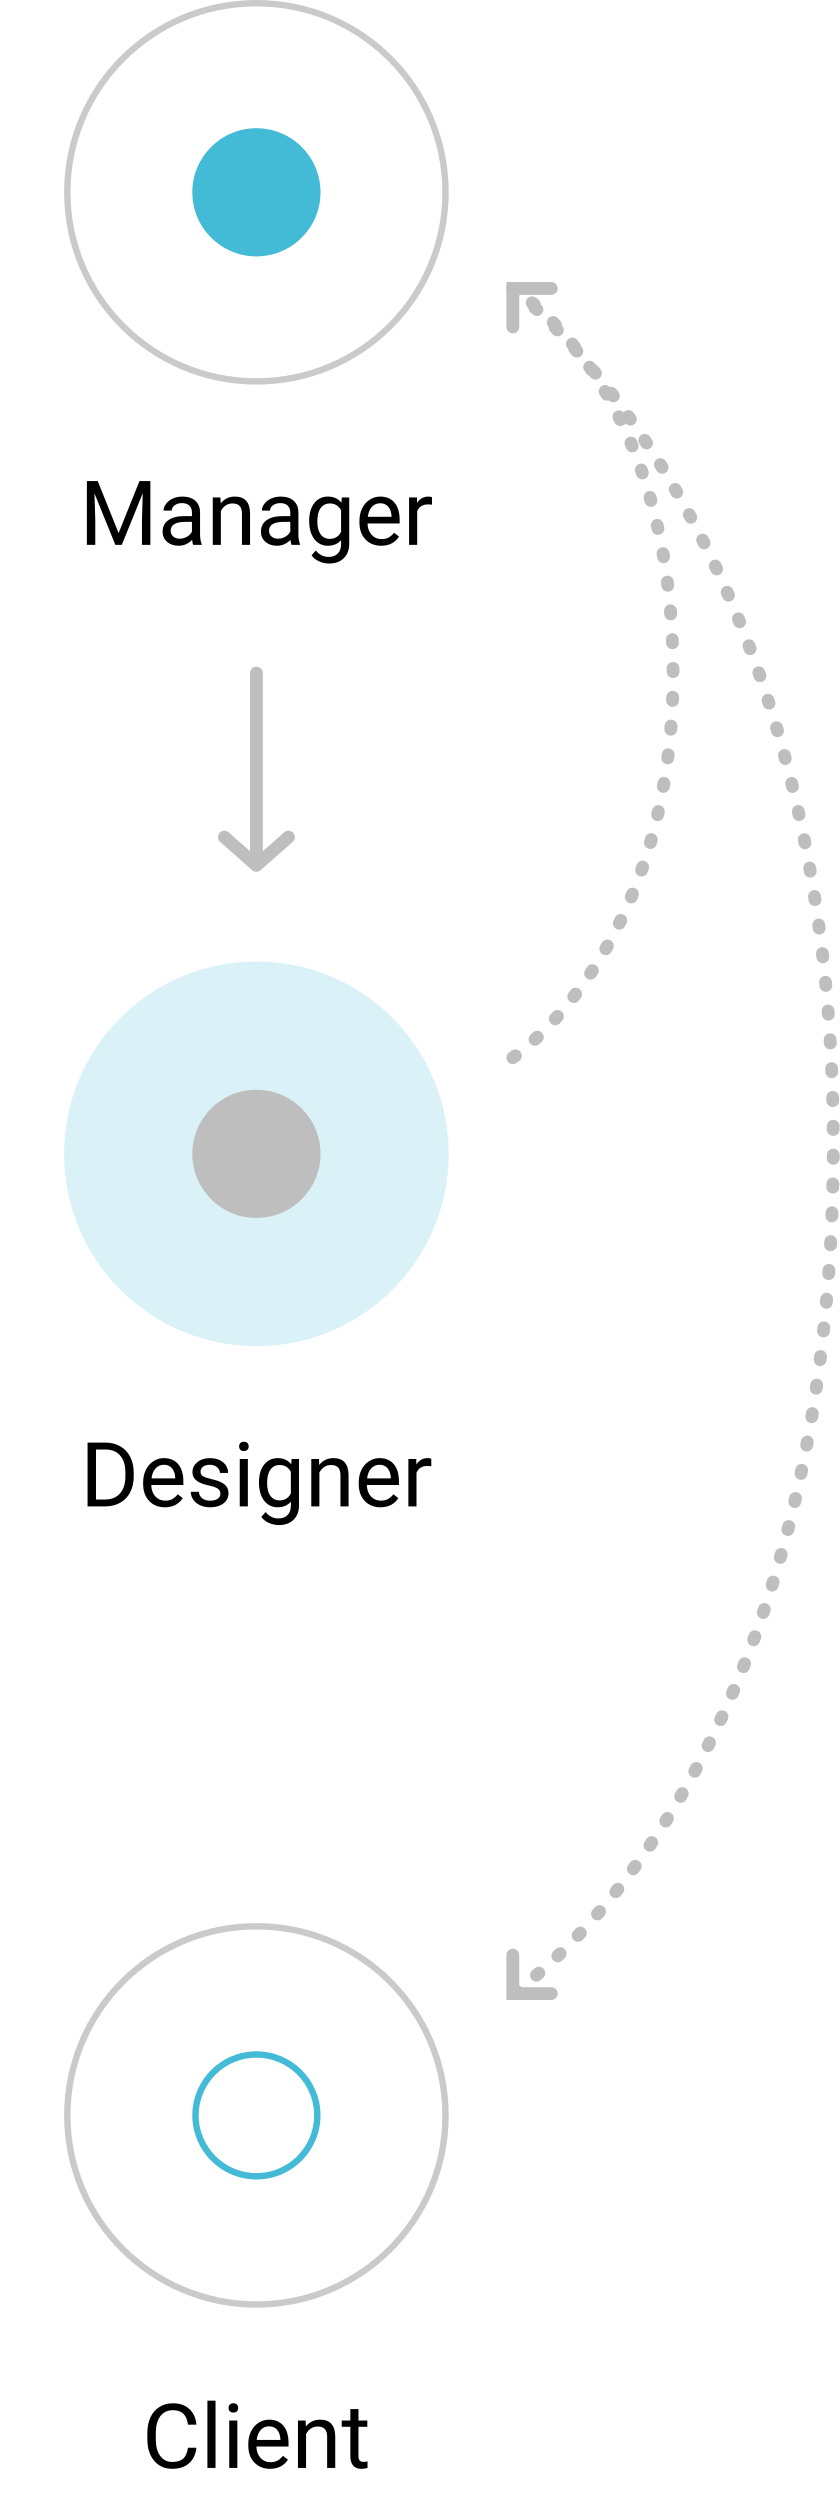
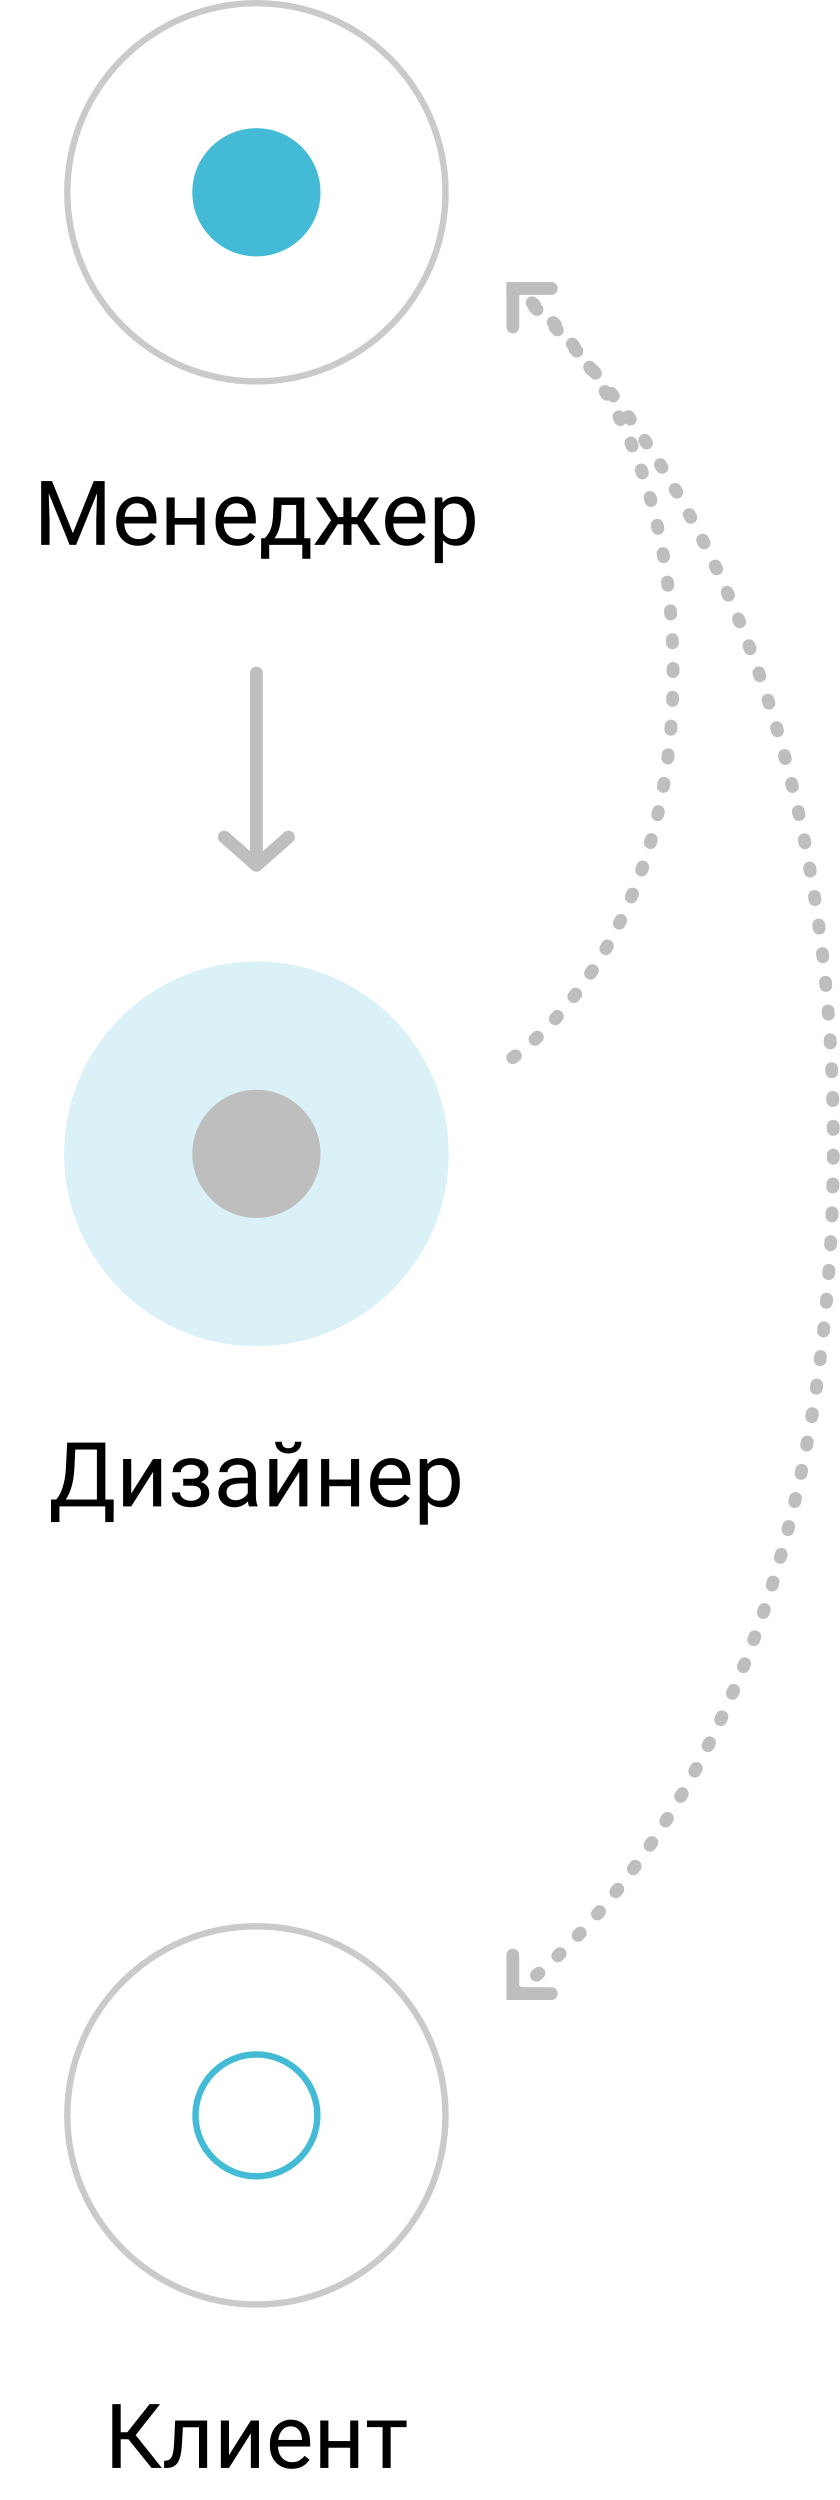
<svg xmlns="http://www.w3.org/2000/svg" width="131" height="390" viewBox="0 0 131 390" fill="none">
  <path d="M40 105L40 135M40 135L45 130.588M40 135L35 130.588" stroke="#BEBEBE" stroke-width="2" stroke-linecap="round" />
  <path d="M80 165C80 165 105 148.413 105 105C105 59.725 80 45 80 45" stroke="#BEBEBE" stroke-width="2" stroke-linecap="round" stroke-dasharray="0.5 4" />
  <path d="M80 45C80 45 130 82.563 130 178.462C130 278.473 80 311 80 311" stroke="#BEBEBE" stroke-width="2" stroke-linecap="round" stroke-dasharray="0.5 4" />
  <path d="M80 51L80 45L86 45" stroke="#BEBEBE" stroke-width="2" stroke-linecap="round" />
  <path d="M86 311L80 311L80 305" stroke="#BEBEBE" stroke-width="2" stroke-linecap="round" />
  <circle cx="40" cy="330" r="29.5" stroke="#CACACA" />
  <circle cx="40" cy="330" r="9.5" stroke="#43BAD6" />
-   <path d="M30.648 381.842C30.525 382.895 30.136 383.708 29.48 384.282C28.828 384.852 27.96 385.137 26.875 385.137C25.699 385.137 24.756 384.715 24.045 383.872C23.338 383.029 22.985 381.901 22.985 380.488V379.531C22.985 378.606 23.149 377.793 23.477 377.091C23.81 376.389 24.28 375.851 24.886 375.478C25.492 375.099 26.194 374.91 26.991 374.91C28.049 374.91 28.896 375.206 29.534 375.799C30.172 376.387 30.544 377.202 30.648 378.246H29.329C29.215 377.453 28.967 376.879 28.584 376.523C28.206 376.168 27.675 375.99 26.991 375.99C26.153 375.99 25.494 376.3 25.016 376.92C24.542 377.54 24.305 378.422 24.305 379.565V380.529C24.305 381.609 24.53 382.468 24.981 383.106C25.433 383.744 26.064 384.063 26.875 384.063C27.604 384.063 28.162 383.899 28.55 383.571C28.942 383.239 29.201 382.662 29.329 381.842H30.648ZM33.622 385H32.357V374.5H33.622V385ZM37.026 385H35.762V377.604H37.026V385ZM35.659 375.642C35.659 375.437 35.721 375.263 35.844 375.122C35.971 374.981 36.158 374.91 36.404 374.91C36.65 374.91 36.837 374.981 36.965 375.122C37.092 375.263 37.156 375.437 37.156 375.642C37.156 375.847 37.092 376.018 36.965 376.154C36.837 376.291 36.65 376.359 36.404 376.359C36.158 376.359 35.971 376.291 35.844 376.154C35.721 376.018 35.659 375.847 35.659 375.642ZM42.126 385.137C41.123 385.137 40.308 384.809 39.679 384.152C39.05 383.492 38.735 382.61 38.735 381.507V381.274C38.735 380.541 38.874 379.887 39.152 379.312C39.435 378.734 39.827 378.283 40.328 377.959C40.834 377.631 41.381 377.467 41.969 377.467C42.93 377.467 43.678 377.784 44.211 378.417C44.744 379.05 45.011 379.957 45.011 381.138V381.664H40C40.018 382.393 40.23 382.983 40.636 383.435C41.046 383.881 41.565 384.104 42.194 384.104C42.641 384.104 43.019 384.013 43.329 383.831C43.639 383.649 43.91 383.407 44.143 383.106L44.915 383.708C44.295 384.66 43.366 385.137 42.126 385.137ZM41.969 378.506C41.458 378.506 41.03 378.693 40.684 379.066C40.337 379.436 40.123 379.955 40.041 380.625H43.746V380.529C43.71 379.887 43.536 379.39 43.227 379.039C42.917 378.684 42.497 378.506 41.969 378.506ZM47.677 377.604L47.718 378.533C48.283 377.822 49.021 377.467 49.933 377.467C51.496 377.467 52.284 378.349 52.298 380.112V385H51.033V380.105C51.029 379.572 50.906 379.178 50.664 378.923C50.427 378.668 50.056 378.54 49.55 378.54C49.14 378.54 48.78 378.649 48.47 378.868C48.16 379.087 47.918 379.374 47.745 379.729V385H46.48V377.604H47.677ZM55.921 375.812V377.604H57.302V378.581H55.921V383.168C55.921 383.464 55.982 383.688 56.105 383.838C56.228 383.984 56.438 384.057 56.734 384.057C56.88 384.057 57.081 384.029 57.336 383.975V385C57.003 385.091 56.68 385.137 56.365 385.137C55.8 385.137 55.374 384.966 55.087 384.624C54.8 384.282 54.656 383.797 54.656 383.168V378.581H53.31V377.604H54.656V375.812H55.921Z" fill="black" />
+   <path d="M20.039 380.529H18.829V385H17.517V375.047H18.829V379.436H19.855L23.334 375.047H24.968L21.167 379.873L25.248 385H23.642L20.039 380.529ZM32.316 377.604V385H31.045V378.649H28.529L28.379 381.418C28.297 382.689 28.083 383.599 27.736 384.146C27.395 384.692 26.85 384.977 26.102 385H25.597V383.886L25.959 383.858C26.369 383.813 26.663 383.576 26.841 383.147C27.019 382.719 27.133 381.926 27.183 380.769L27.319 377.604H32.316ZM39.132 377.604H40.397V385H39.132V379.606L35.721 385H34.456V377.604H35.721V383.004L39.132 377.604ZM45.496 385.137C44.493 385.137 43.678 384.809 43.049 384.152C42.42 383.492 42.105 382.61 42.105 381.507V381.274C42.105 380.541 42.245 379.887 42.523 379.312C42.805 378.734 43.197 378.283 43.698 377.959C44.204 377.631 44.751 377.467 45.339 377.467C46.3 377.467 47.048 377.784 47.581 378.417C48.114 379.05 48.381 379.957 48.381 381.138V381.664H43.37C43.388 382.393 43.6 382.983 44.006 383.435C44.416 383.881 44.935 384.104 45.565 384.104C46.011 384.104 46.389 384.013 46.699 383.831C47.009 383.649 47.28 383.407 47.513 383.106L48.285 383.708C47.665 384.66 46.736 385.137 45.496 385.137ZM45.339 378.506C44.828 378.506 44.4 378.693 44.054 379.066C43.707 379.436 43.493 379.955 43.411 380.625H47.116V380.529C47.08 379.887 46.907 379.39 46.597 379.039C46.287 378.684 45.867 378.506 45.339 378.506ZM55.894 385H54.629V381.842H51.231V385H49.96V377.604H51.231V380.81H54.629V377.604H55.894V385ZM63.427 378.629H60.945V385H59.681V378.629H57.247V377.604H63.427V378.629Z" fill="black" />
  <circle cx="40" cy="30" r="29.5" stroke="#CACACA" />
  <circle cx="40" cy="30" r="10" fill="#43BAD6" />
-   <path d="M15.247 75.047L18.501 83.168L21.755 75.047H23.457V85H22.145V81.124L22.268 76.94L19 85H17.995L14.734 76.961L14.864 81.124V85H13.552V75.047H15.247ZM30.143 85C30.07 84.854 30.01 84.594 29.965 84.221C29.377 84.831 28.675 85.137 27.859 85.137C27.13 85.137 26.531 84.932 26.061 84.522C25.597 84.107 25.364 83.583 25.364 82.949C25.364 82.179 25.656 81.582 26.239 81.158C26.827 80.73 27.652 80.516 28.714 80.516H29.944V79.935C29.944 79.493 29.812 79.142 29.548 78.882C29.284 78.618 28.894 78.485 28.379 78.485C27.928 78.485 27.549 78.599 27.244 78.827C26.939 79.055 26.786 79.331 26.786 79.654H25.515C25.515 79.285 25.645 78.93 25.904 78.588C26.169 78.242 26.524 77.968 26.971 77.768C27.422 77.567 27.916 77.467 28.454 77.467C29.306 77.467 29.974 77.681 30.457 78.109C30.94 78.533 31.191 79.119 31.209 79.866V83.27C31.209 83.95 31.296 84.49 31.469 84.891V85H30.143ZM28.044 84.036C28.44 84.036 28.816 83.934 29.172 83.728C29.527 83.523 29.785 83.257 29.944 82.929V81.411H28.953C27.404 81.411 26.629 81.865 26.629 82.772C26.629 83.168 26.761 83.478 27.025 83.701C27.29 83.924 27.629 84.036 28.044 84.036ZM34.388 77.603L34.429 78.533C34.994 77.822 35.732 77.467 36.644 77.467C38.207 77.467 38.995 78.349 39.009 80.112V85H37.744V80.106C37.74 79.572 37.617 79.178 37.375 78.923C37.138 78.668 36.767 78.54 36.261 78.54C35.851 78.54 35.491 78.649 35.181 78.868C34.871 79.087 34.629 79.374 34.456 79.73V85H33.191V77.603H34.388ZM45.482 85C45.41 84.854 45.35 84.594 45.305 84.221C44.717 84.831 44.015 85.137 43.199 85.137C42.47 85.137 41.871 84.932 41.401 84.522C40.937 84.107 40.704 83.583 40.704 82.949C40.704 82.179 40.996 81.582 41.579 81.158C42.167 80.73 42.992 80.516 44.054 80.516H45.284V79.935C45.284 79.493 45.152 79.142 44.888 78.882C44.623 78.618 44.234 78.485 43.719 78.485C43.268 78.485 42.889 78.599 42.584 78.827C42.279 79.055 42.126 79.331 42.126 79.654H40.855C40.855 79.285 40.984 78.93 41.244 78.588C41.508 78.242 41.864 77.968 42.31 77.768C42.762 77.567 43.256 77.467 43.794 77.467C44.646 77.467 45.314 77.681 45.797 78.109C46.28 78.533 46.531 79.119 46.549 79.866V83.27C46.549 83.95 46.635 84.49 46.809 84.891V85H45.482ZM43.384 84.036C43.78 84.036 44.156 83.934 44.512 83.728C44.867 83.523 45.125 83.257 45.284 82.929V81.411H44.293C42.743 81.411 41.969 81.865 41.969 82.772C41.969 83.168 42.101 83.478 42.365 83.701C42.63 83.924 42.969 84.036 43.384 84.036ZM48.23 81.24C48.23 80.087 48.497 79.171 49.03 78.492C49.563 77.809 50.27 77.467 51.149 77.467C52.052 77.467 52.756 77.786 53.262 78.424L53.323 77.603H54.478V84.822C54.478 85.779 54.194 86.534 53.624 87.085C53.059 87.636 52.298 87.912 51.341 87.912C50.808 87.912 50.286 87.798 49.775 87.57C49.265 87.342 48.875 87.03 48.606 86.634L49.263 85.875C49.805 86.545 50.468 86.88 51.252 86.88C51.867 86.88 52.346 86.707 52.688 86.36C53.034 86.014 53.207 85.526 53.207 84.897V84.262C52.701 84.845 52.011 85.137 51.136 85.137C50.27 85.137 49.568 84.788 49.03 84.091C48.497 83.394 48.23 82.443 48.23 81.24ZM49.502 81.384C49.502 82.218 49.673 82.874 50.015 83.353C50.356 83.826 50.835 84.064 51.45 84.064C52.248 84.064 52.833 83.701 53.207 82.977V79.6C52.82 78.893 52.239 78.54 51.464 78.54C50.849 78.54 50.368 78.779 50.022 79.258C49.675 79.736 49.502 80.445 49.502 81.384ZM59.462 85.137C58.459 85.137 57.644 84.809 57.015 84.152C56.386 83.492 56.071 82.61 56.071 81.507V81.274C56.071 80.541 56.21 79.887 56.488 79.312C56.771 78.734 57.163 78.283 57.664 77.959C58.17 77.631 58.717 77.467 59.305 77.467C60.266 77.467 61.014 77.784 61.547 78.417C62.08 79.05 62.347 79.957 62.347 81.138V81.664H57.336C57.354 82.393 57.566 82.983 57.972 83.435C58.382 83.881 58.901 84.105 59.53 84.105C59.977 84.105 60.355 84.013 60.665 83.831C60.975 83.649 61.246 83.407 61.478 83.106L62.251 83.708C61.631 84.66 60.702 85.137 59.462 85.137ZM59.305 78.506C58.794 78.506 58.366 78.693 58.02 79.066C57.673 79.436 57.459 79.955 57.377 80.625H61.082V80.529C61.046 79.887 60.872 79.39 60.562 79.039C60.253 78.684 59.833 78.506 59.305 78.506ZM67.392 78.738C67.2 78.706 66.993 78.69 66.769 78.69C65.94 78.69 65.377 79.044 65.081 79.75V85H63.816V77.603H65.047L65.067 78.458C65.482 77.797 66.07 77.467 66.831 77.467C67.077 77.467 67.264 77.499 67.392 77.562V78.738Z" fill="black" />
+   <path d="M8.117 75.047L11.371 83.168L14.625 75.047H16.327V85H15.015V81.124L15.138 76.94L11.87 85H10.865L7.604 76.961L7.734 81.124V85H6.422V75.047H8.117ZM21.516 85.137C20.513 85.137 19.697 84.809 19.068 84.152C18.439 83.492 18.125 82.61 18.125 81.507V81.274C18.125 80.541 18.264 79.887 18.542 79.312C18.825 78.734 19.216 78.283 19.718 77.959C20.224 77.631 20.77 77.467 21.358 77.467C22.32 77.467 23.067 77.784 23.601 78.417C24.134 79.05 24.4 79.957 24.4 81.138V81.664H19.39C19.408 82.393 19.62 82.983 20.025 83.435C20.436 83.881 20.955 84.105 21.584 84.105C22.031 84.105 22.409 84.013 22.719 83.831C23.029 83.649 23.3 83.407 23.532 83.106L24.305 83.708C23.685 84.66 22.755 85.137 21.516 85.137ZM21.358 78.506C20.848 78.506 20.42 78.693 20.073 79.066C19.727 79.436 19.513 79.955 19.431 80.625H23.136V80.529C23.099 79.887 22.926 79.39 22.616 79.039C22.306 78.684 21.887 78.506 21.358 78.506ZM31.913 85H30.648V81.842H27.251V85H25.98V77.603H27.251V80.81H30.648V77.603H31.913V85ZM37.02 85.137C36.017 85.137 35.201 84.809 34.572 84.152C33.943 83.492 33.629 82.61 33.629 81.507V81.274C33.629 80.541 33.768 79.887 34.046 79.312C34.328 78.734 34.72 78.283 35.222 77.959C35.727 77.631 36.274 77.467 36.862 77.467C37.824 77.467 38.571 77.784 39.105 78.417C39.638 79.05 39.904 79.957 39.904 81.138V81.664H34.894C34.912 82.393 35.124 82.983 35.529 83.435C35.94 83.881 36.459 84.105 37.088 84.105C37.535 84.105 37.913 84.013 38.223 83.831C38.533 83.649 38.804 83.407 39.036 83.106L39.809 83.708C39.189 84.66 38.259 85.137 37.02 85.137ZM36.862 78.506C36.352 78.506 35.923 78.693 35.577 79.066C35.231 79.436 35.017 79.955 34.935 80.625H38.64V80.529C38.603 79.887 38.43 79.39 38.12 79.039C37.81 78.684 37.391 78.506 36.862 78.506ZM41.312 83.968L41.75 83.428C42.242 82.79 42.523 81.833 42.591 80.557L42.707 77.603H47.472V83.968H48.422V87.174H47.157V85H41.996V87.174H40.731L40.738 83.968H41.312ZM42.81 83.968H46.207V78.772H43.931L43.855 80.536C43.778 82.008 43.429 83.152 42.81 83.968ZM55.723 81.787H54.834V85H53.569V81.787H52.681L50.609 85H49.01L51.655 81.172L49.263 77.603H50.794L52.701 80.666H53.569V77.603H54.834V80.666H55.695L57.616 77.603H59.148L56.748 81.179L59.394 85H57.794L55.723 81.787ZM63.475 85.137C62.472 85.137 61.656 84.809 61.027 84.152C60.398 83.492 60.084 82.61 60.084 81.507V81.274C60.084 80.541 60.223 79.887 60.501 79.312C60.783 78.734 61.175 78.283 61.677 77.959C62.183 77.631 62.73 77.467 63.317 77.467C64.279 77.467 65.026 77.784 65.56 78.417C66.093 79.05 66.359 79.957 66.359 81.138V81.664H61.349C61.367 82.393 61.579 82.983 61.984 83.435C62.395 83.881 62.914 84.105 63.543 84.105C63.99 84.105 64.368 84.013 64.678 83.831C64.988 83.649 65.259 83.407 65.491 83.106L66.264 83.708C65.644 84.66 64.714 85.137 63.475 85.137ZM63.317 78.506C62.807 78.506 62.379 78.693 62.032 79.066C61.686 79.436 61.472 79.955 61.39 80.625H65.095V80.529C65.058 79.887 64.885 79.39 64.575 79.039C64.265 78.684 63.846 78.506 63.317 78.506ZM74.077 81.384C74.077 82.509 73.82 83.416 73.305 84.105C72.79 84.793 72.092 85.137 71.213 85.137C70.315 85.137 69.609 84.852 69.094 84.282V87.844H67.829V77.603H68.984L69.046 78.424C69.561 77.786 70.276 77.467 71.192 77.467C72.081 77.467 72.783 77.802 73.298 78.472C73.817 79.142 74.077 80.074 74.077 81.268V81.384ZM72.812 81.24C72.812 80.406 72.635 79.748 72.279 79.265C71.924 78.782 71.436 78.54 70.816 78.54C70.051 78.54 69.477 78.88 69.094 79.559V83.093C69.472 83.767 70.051 84.105 70.83 84.105C71.436 84.105 71.917 83.865 72.272 83.387C72.632 82.904 72.812 82.188 72.812 81.24Z" fill="black" />
  <circle opacity="0.2" cx="40" cy="180" r="30" fill="#43BAD6" />
  <circle cx="40" cy="180" r="10" fill="#BEBEBE" />
-   <path d="M13.661 235V225.047H16.471C17.337 225.047 18.102 225.238 18.768 225.621C19.433 226.004 19.946 226.549 20.306 227.255C20.67 227.961 20.855 228.772 20.859 229.688V230.324C20.859 231.263 20.677 232.086 20.312 232.792C19.953 233.498 19.435 234.041 18.761 234.419C18.091 234.797 17.309 234.991 16.416 235H13.661ZM14.974 226.127V233.927H16.355C17.366 233.927 18.152 233.612 18.713 232.983C19.278 232.354 19.561 231.459 19.561 230.297V229.716C19.561 228.586 19.294 227.708 18.761 227.084C18.232 226.455 17.48 226.136 16.505 226.127H14.974ZM25.72 235.137C24.717 235.137 23.901 234.809 23.273 234.152C22.644 233.492 22.329 232.61 22.329 231.507V231.274C22.329 230.541 22.468 229.887 22.746 229.312C23.029 228.734 23.421 228.283 23.922 227.959C24.428 227.631 24.975 227.467 25.562 227.467C26.524 227.467 27.271 227.784 27.805 228.417C28.338 229.05 28.605 229.957 28.605 231.138V231.664H23.594C23.612 232.393 23.824 232.983 24.23 233.435C24.64 233.881 25.159 234.104 25.788 234.104C26.235 234.104 26.613 234.013 26.923 233.831C27.233 233.649 27.504 233.407 27.736 233.106L28.509 233.708C27.889 234.66 26.959 235.137 25.72 235.137ZM25.562 228.506C25.052 228.506 24.624 228.693 24.277 229.066C23.931 229.436 23.717 229.955 23.635 230.625H27.34V230.529C27.303 229.887 27.13 229.39 26.82 229.039C26.51 228.684 26.091 228.506 25.562 228.506ZM34.381 233.038C34.381 232.696 34.251 232.432 33.991 232.245C33.736 232.054 33.287 231.89 32.645 231.753C32.007 231.616 31.498 231.452 31.12 231.261C30.746 231.069 30.468 230.841 30.286 230.577C30.108 230.313 30.02 229.998 30.02 229.634C30.02 229.028 30.275 228.515 30.785 228.096C31.3 227.676 31.956 227.467 32.754 227.467C33.592 227.467 34.272 227.683 34.791 228.116C35.315 228.549 35.577 229.103 35.577 229.777H34.306C34.306 229.431 34.158 229.132 33.861 228.882C33.57 228.631 33.2 228.506 32.754 228.506C32.294 228.506 31.934 228.606 31.674 228.807C31.414 229.007 31.284 229.269 31.284 229.593C31.284 229.898 31.405 230.128 31.646 230.283C31.888 230.438 32.323 230.586 32.952 230.728C33.586 230.869 34.098 231.037 34.49 231.233C34.882 231.429 35.172 231.666 35.358 231.944C35.55 232.218 35.645 232.553 35.645 232.949C35.645 233.61 35.381 234.141 34.852 234.542C34.324 234.938 33.638 235.137 32.795 235.137C32.203 235.137 31.678 235.032 31.223 234.822C30.767 234.613 30.409 234.321 30.149 233.947C29.894 233.569 29.767 233.161 29.767 232.724H31.031C31.054 233.147 31.223 233.485 31.537 233.735C31.856 233.981 32.275 234.104 32.795 234.104C33.273 234.104 33.656 234.009 33.943 233.817C34.235 233.621 34.381 233.362 34.381 233.038ZM38.667 235H37.402V227.604H38.667V235ZM37.3 225.642C37.3 225.437 37.361 225.263 37.484 225.122C37.612 224.981 37.799 224.91 38.045 224.91C38.291 224.91 38.478 224.981 38.605 225.122C38.733 225.263 38.797 225.437 38.797 225.642C38.797 225.847 38.733 226.018 38.605 226.154C38.478 226.291 38.291 226.359 38.045 226.359C37.799 226.359 37.612 226.291 37.484 226.154C37.361 226.018 37.3 225.847 37.3 225.642ZM40.397 231.24C40.397 230.087 40.663 229.171 41.196 228.492C41.73 227.809 42.436 227.467 43.315 227.467C44.218 227.467 44.922 227.786 45.428 228.424L45.489 227.604H46.645V234.822C46.645 235.779 46.36 236.534 45.79 237.085C45.225 237.636 44.464 237.912 43.507 237.912C42.974 237.912 42.452 237.798 41.941 237.57C41.431 237.342 41.041 237.03 40.773 236.634L41.429 235.875C41.971 236.545 42.634 236.88 43.418 236.88C44.033 236.88 44.512 236.707 44.853 236.36C45.2 236.014 45.373 235.526 45.373 234.897V234.262C44.867 234.845 44.177 235.137 43.302 235.137C42.436 235.137 41.734 234.788 41.196 234.091C40.663 233.394 40.397 232.443 40.397 231.24ZM41.668 231.384C41.668 232.218 41.839 232.874 42.181 233.353C42.523 233.826 43.001 234.063 43.616 234.063C44.414 234.063 44.999 233.701 45.373 232.977V229.6C44.986 228.893 44.405 228.54 43.63 228.54C43.015 228.54 42.534 228.779 42.188 229.258C41.841 229.736 41.668 230.445 41.668 231.384ZM49.755 227.604L49.796 228.533C50.361 227.822 51.099 227.467 52.011 227.467C53.574 227.467 54.362 228.349 54.376 230.112V235H53.111V230.105C53.107 229.572 52.984 229.178 52.742 228.923C52.505 228.668 52.134 228.54 51.628 228.54C51.218 228.54 50.858 228.649 50.548 228.868C50.238 229.087 49.996 229.374 49.823 229.729V235H48.559V227.604H49.755ZM59.352 235.137C58.35 235.137 57.534 234.809 56.905 234.152C56.276 233.492 55.962 232.61 55.962 231.507V231.274C55.962 230.541 56.101 229.887 56.379 229.312C56.661 228.734 57.053 228.283 57.555 227.959C58.06 227.631 58.607 227.467 59.195 227.467C60.157 227.467 60.904 227.784 61.438 228.417C61.971 229.05 62.237 229.957 62.237 231.138V231.664H57.227C57.245 232.393 57.457 232.983 57.862 233.435C58.273 233.881 58.792 234.104 59.421 234.104C59.867 234.104 60.246 234.013 60.556 233.831C60.866 233.649 61.137 233.407 61.369 233.106L62.142 233.708C61.522 234.66 60.592 235.137 59.352 235.137ZM59.195 228.506C58.685 228.506 58.257 228.693 57.91 229.066C57.564 229.436 57.35 229.955 57.268 230.625H60.973V230.529C60.936 229.887 60.763 229.39 60.453 229.039C60.143 228.684 59.724 228.506 59.195 228.506ZM67.282 228.738C67.091 228.706 66.883 228.69 66.66 228.69C65.831 228.69 65.268 229.044 64.972 229.75V235H63.707V227.604H64.938L64.958 228.458C65.373 227.797 65.961 227.467 66.722 227.467C66.968 227.467 67.155 227.499 67.282 227.562V228.738Z" fill="black" />
+   <path d="M17.722 237.44H16.416V235H9.272V237.447H7.96L7.953 233.927H8.767C9.195 233.444 9.535 232.797 9.785 231.985C10.04 231.17 10.2 230.276 10.264 229.306L10.482 225.047H16.436V233.927H17.735L17.722 237.44ZM10.264 233.927H15.117V226.127H11.747L11.604 229.053C11.544 230.197 11.392 231.172 11.146 231.979C10.904 232.785 10.61 233.435 10.264 233.927ZM23.881 227.604H25.145V235H23.881V229.606L20.47 235H19.205V227.604H20.47V233.004L23.881 227.604ZM31.243 229.627C31.243 229.281 31.111 229.007 30.847 228.807C30.582 228.602 30.22 228.499 29.76 228.499C29.313 228.499 28.939 228.615 28.639 228.848C28.342 229.08 28.194 229.354 28.194 229.668H26.936C26.936 229.025 27.205 228.499 27.743 228.089C28.281 227.679 28.953 227.474 29.76 227.474C30.626 227.474 31.3 227.66 31.783 228.034C32.266 228.403 32.508 228.932 32.508 229.62C32.508 229.953 32.408 230.258 32.207 230.536C32.007 230.814 31.722 231.035 31.352 231.199C32.214 231.491 32.645 232.065 32.645 232.922C32.645 233.601 32.383 234.139 31.858 234.535C31.334 234.932 30.635 235.13 29.76 235.13C28.908 235.13 28.203 234.923 27.648 234.508C27.096 234.089 26.82 233.523 26.82 232.812H28.078C28.078 233.173 28.238 233.482 28.557 233.742C28.88 233.997 29.281 234.125 29.76 234.125C30.243 234.125 30.633 234.013 30.929 233.79C31.225 233.567 31.373 233.277 31.373 232.922C31.373 232.507 31.248 232.211 30.997 232.033C30.751 231.851 30.366 231.76 29.842 231.76H28.577V230.693H29.951C30.812 230.671 31.243 230.315 31.243 229.627ZM38.852 235C38.779 234.854 38.719 234.594 38.674 234.221C38.086 234.831 37.384 235.137 36.568 235.137C35.839 235.137 35.24 234.932 34.77 234.521C34.306 234.107 34.073 233.583 34.073 232.949C34.073 232.179 34.365 231.582 34.948 231.158C35.536 230.73 36.361 230.516 37.423 230.516H38.653V229.935C38.653 229.493 38.521 229.142 38.257 228.882C37.992 228.618 37.603 228.485 37.088 228.485C36.637 228.485 36.258 228.599 35.953 228.827C35.648 229.055 35.495 229.331 35.495 229.654H34.224C34.224 229.285 34.353 228.93 34.613 228.588C34.878 228.242 35.233 227.968 35.68 227.768C36.131 227.567 36.625 227.467 37.163 227.467C38.015 227.467 38.683 227.681 39.166 228.109C39.649 228.533 39.9 229.119 39.918 229.866V233.271C39.918 233.95 40.005 234.49 40.178 234.891V235H38.852ZM36.753 234.036C37.149 234.036 37.525 233.934 37.881 233.729C38.236 233.523 38.494 233.257 38.653 232.929V231.411H37.662C36.113 231.411 35.338 231.865 35.338 232.771C35.338 233.168 35.47 233.478 35.734 233.701C35.999 233.924 36.338 234.036 36.753 234.036ZM46.685 227.604H47.95V235H46.685V229.606L43.274 235H42.01V227.604H43.274V233.004L46.685 227.604ZM47.027 224.91C47.027 225.462 46.838 225.906 46.46 226.243C46.086 226.576 45.594 226.742 44.983 226.742C44.373 226.742 43.878 226.574 43.5 226.236C43.122 225.899 42.933 225.457 42.933 224.91H43.965C43.965 225.229 44.051 225.48 44.225 225.662C44.398 225.84 44.651 225.929 44.983 225.929C45.302 225.929 45.551 225.84 45.728 225.662C45.911 225.484 46.002 225.234 46.002 224.91H47.027ZM56.023 235H54.759V231.842H51.361V235H50.09V227.604H51.361V230.81H54.759V227.604H56.023V235ZM61.13 235.137C60.127 235.137 59.312 234.809 58.683 234.152C58.054 233.492 57.739 232.61 57.739 231.507V231.274C57.739 230.541 57.878 229.887 58.156 229.312C58.439 228.734 58.831 228.283 59.332 227.959C59.838 227.631 60.385 227.467 60.973 227.467C61.934 227.467 62.682 227.784 63.215 228.417C63.748 229.05 64.015 229.957 64.015 231.138V231.664H59.004C59.022 232.393 59.234 232.983 59.64 233.435C60.05 233.881 60.569 234.104 61.198 234.104C61.645 234.104 62.023 234.013 62.333 233.831C62.643 233.649 62.914 233.407 63.147 233.106L63.919 233.708C63.299 234.66 62.37 235.137 61.13 235.137ZM60.973 228.506C60.462 228.506 60.034 228.693 59.688 229.066C59.341 229.436 59.127 229.955 59.045 230.625H62.75V230.529C62.714 229.887 62.54 229.39 62.23 229.039C61.921 228.684 61.501 228.506 60.973 228.506ZM71.732 231.384C71.732 232.509 71.475 233.416 70.96 234.104C70.445 234.793 69.748 235.137 68.868 235.137C67.97 235.137 67.264 234.852 66.749 234.282V237.844H65.484V227.604H66.64L66.701 228.424C67.216 227.786 67.932 227.467 68.848 227.467C69.736 227.467 70.438 227.802 70.953 228.472C71.473 229.142 71.732 230.074 71.732 231.268V231.384ZM70.468 231.24C70.468 230.406 70.29 229.748 69.935 229.265C69.579 228.782 69.091 228.54 68.472 228.54C67.706 228.54 67.132 228.88 66.749 229.559V233.093C67.127 233.767 67.706 234.104 68.485 234.104C69.091 234.104 69.572 233.865 69.928 233.387C70.288 232.904 70.468 232.188 70.468 231.24Z" fill="black" />
</svg>
